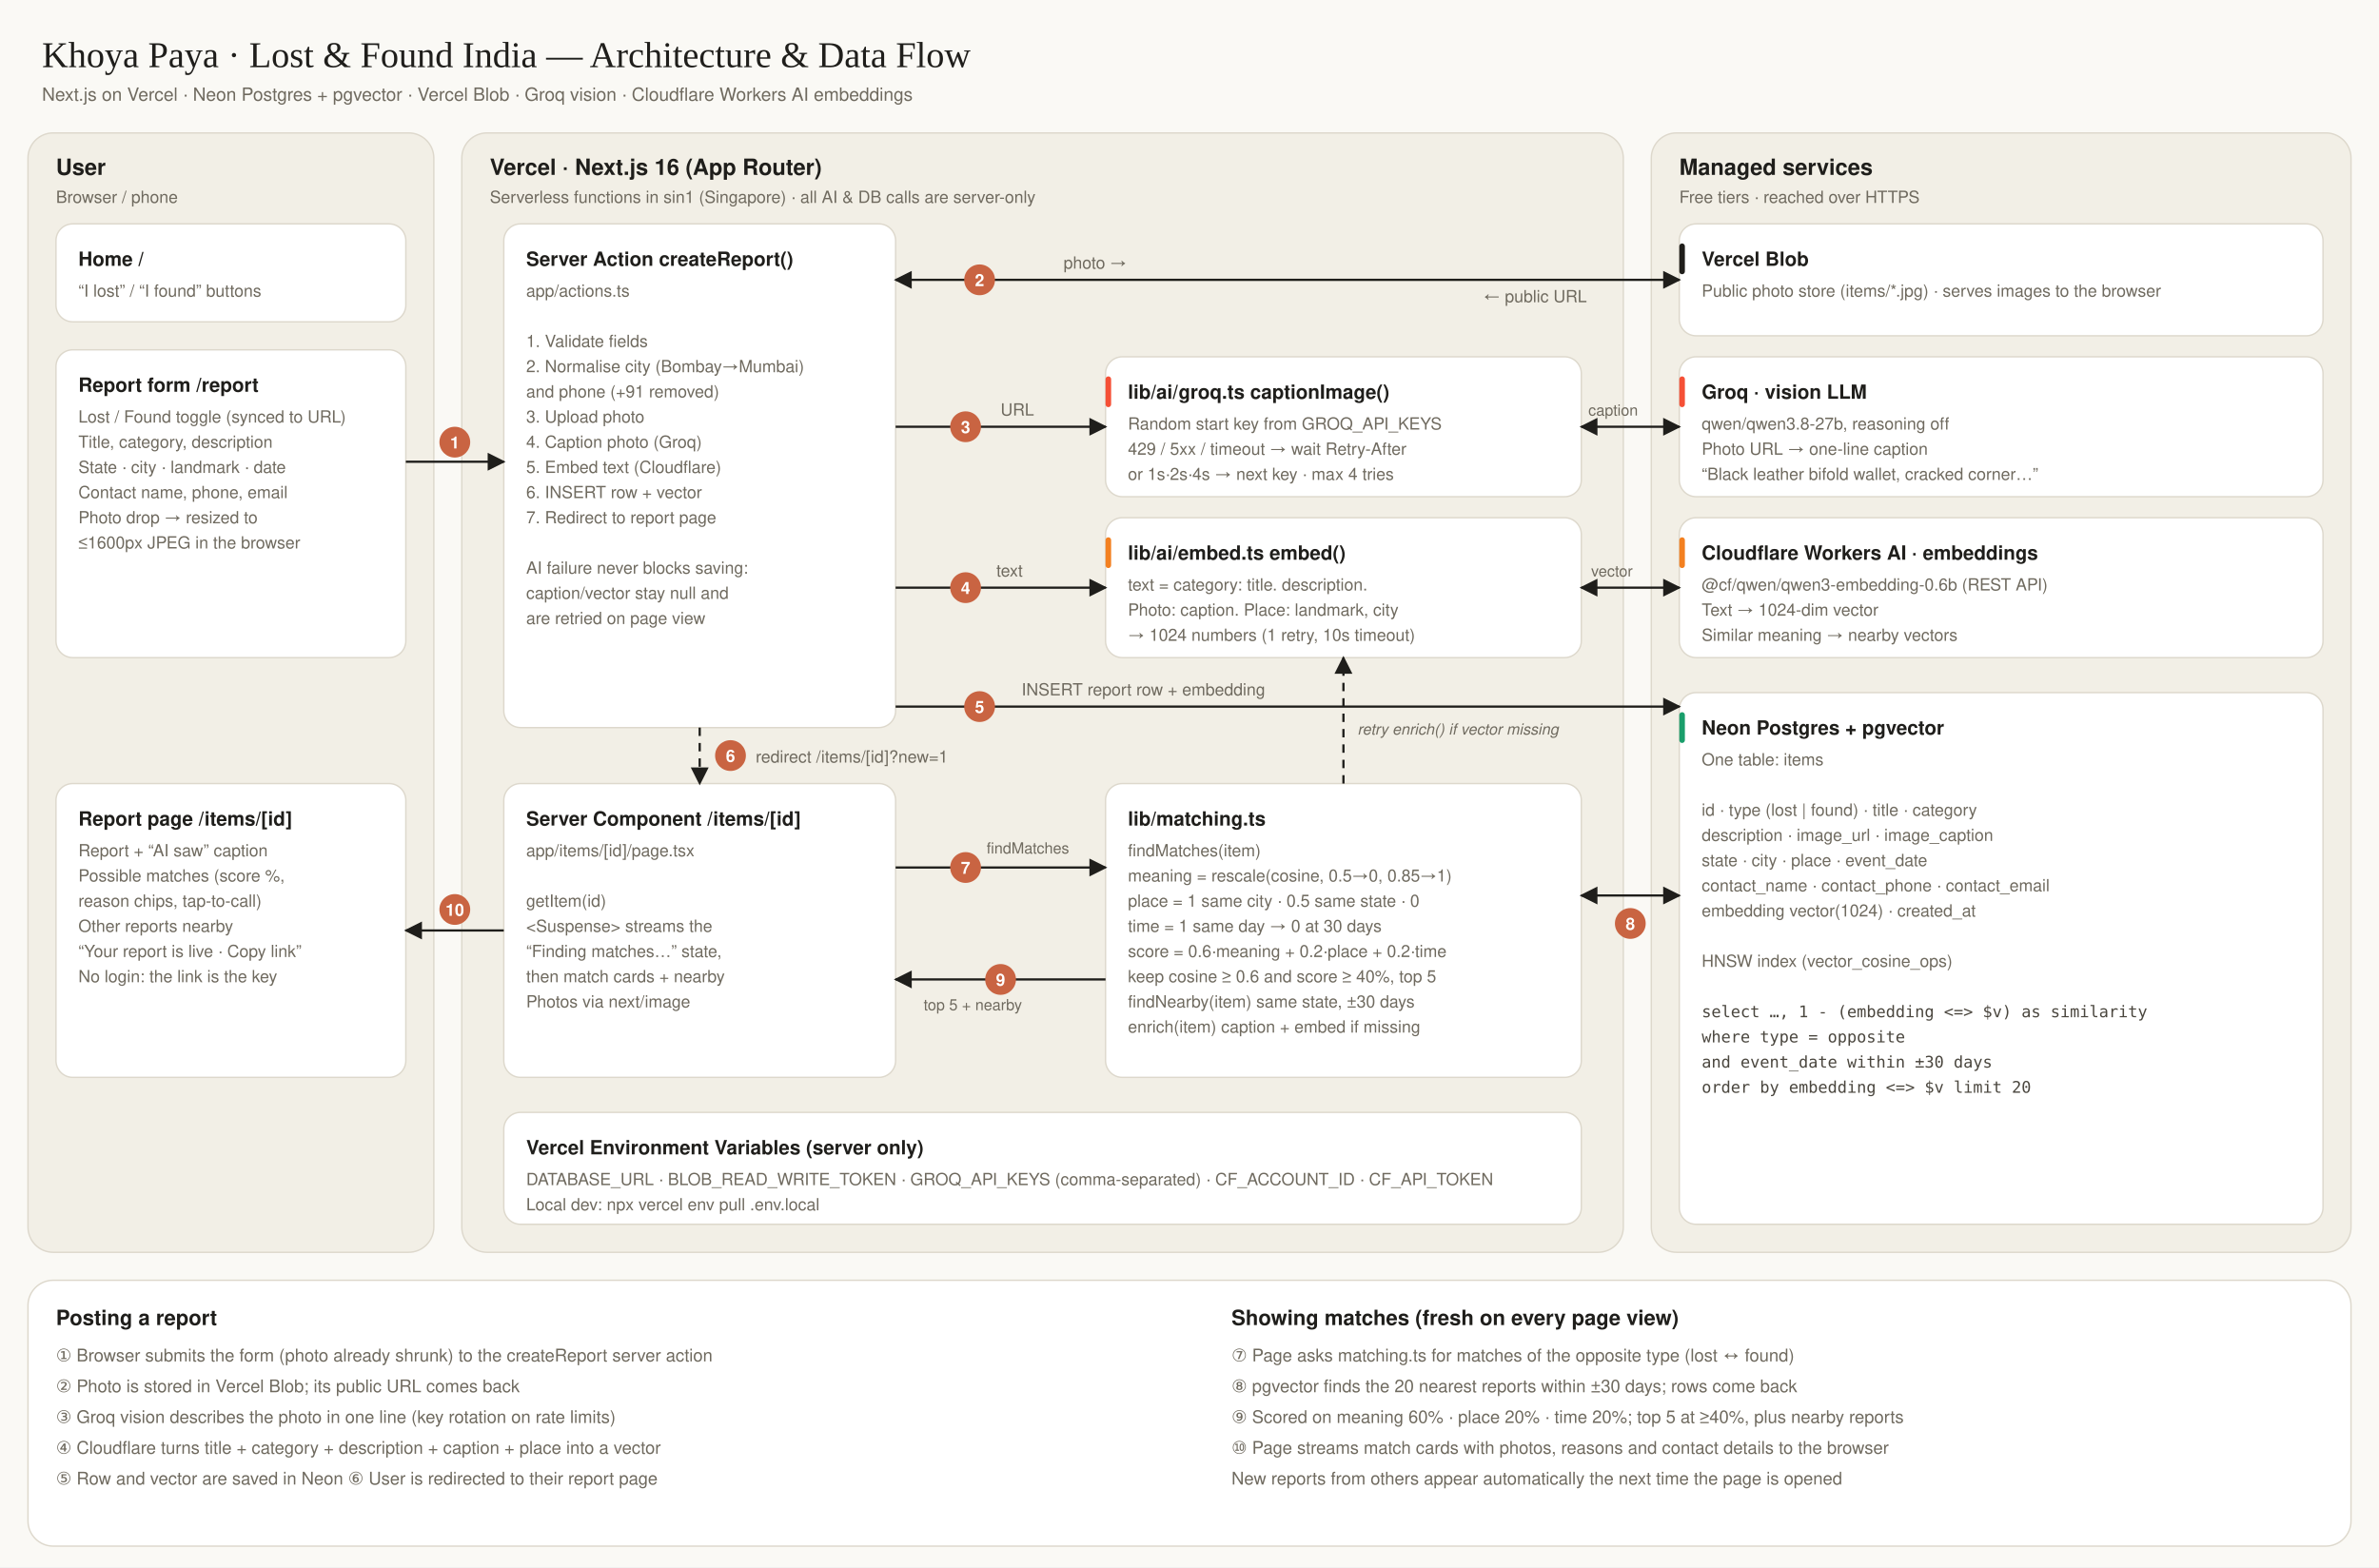
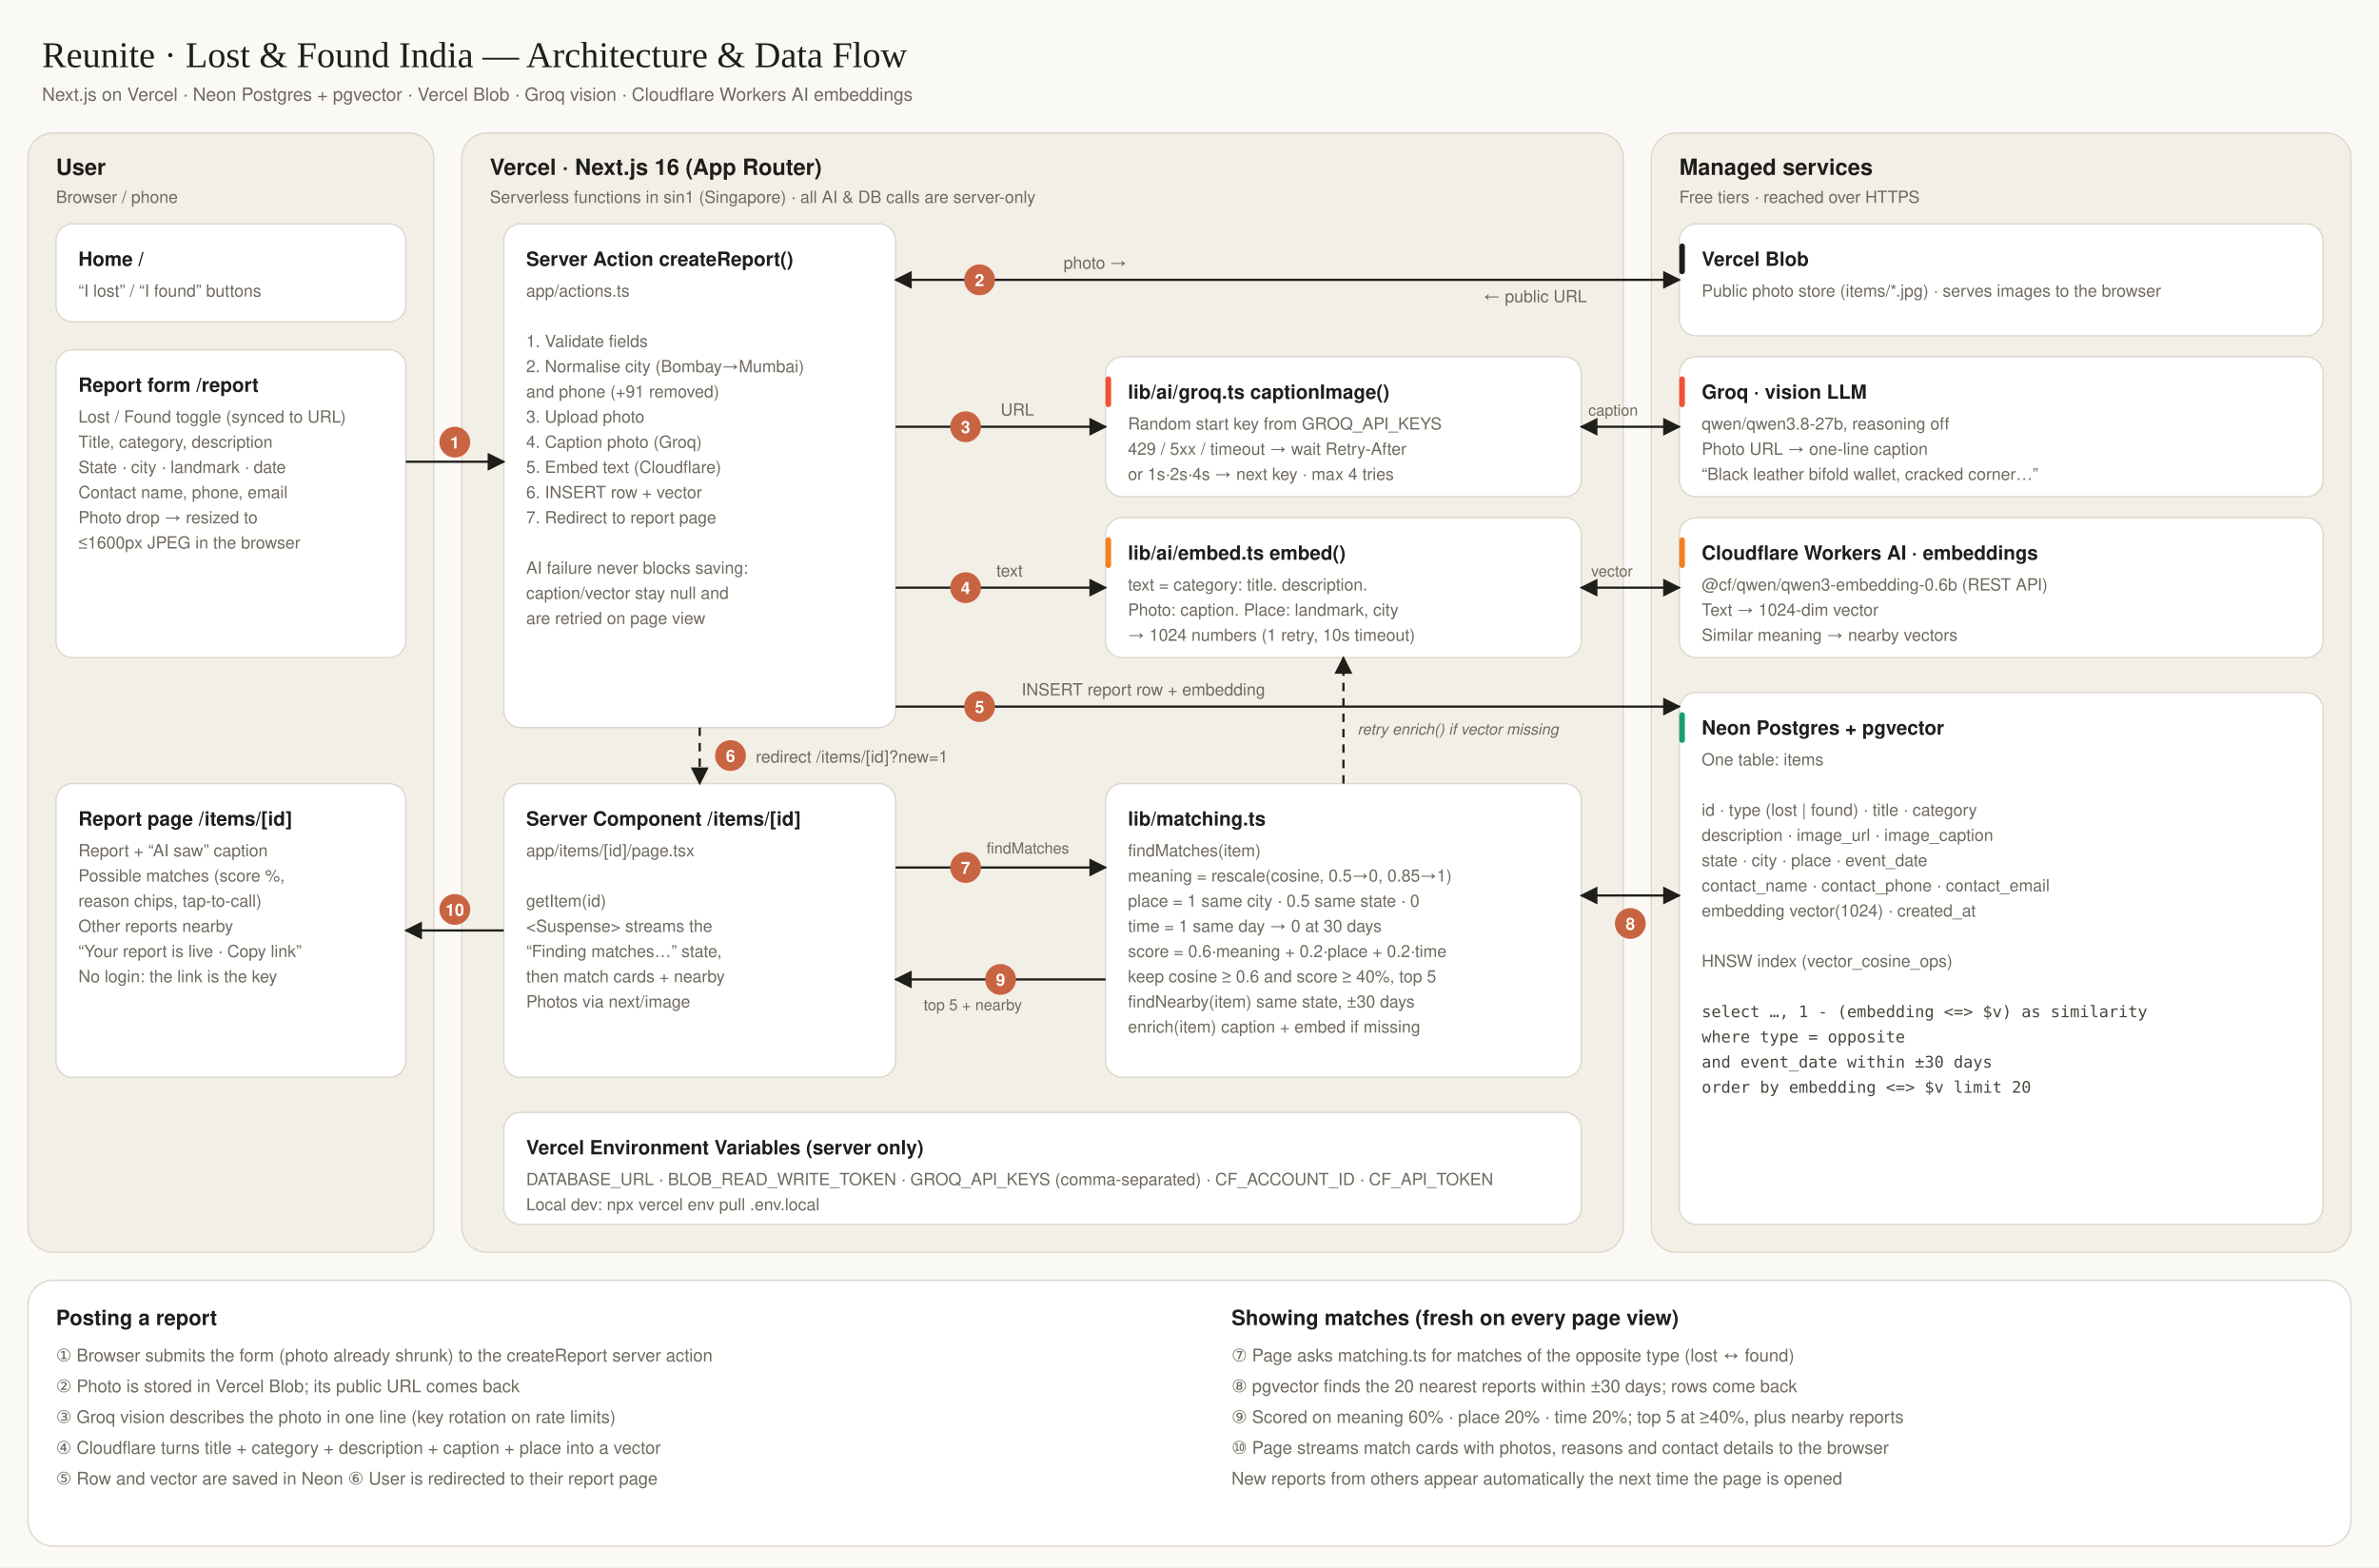
<svg xmlns="http://www.w3.org/2000/svg" width="1700" height="1120" viewBox="0 0 1700 1120">
  <defs>
    <marker id="ah" viewBox="0 0 10 10" refX="9" refY="5" markerWidth="8" markerHeight="8" orient="auto">
      <path d="M0 0 L10 5 L0 10 z" fill="#1F1E1B" />
    </marker>
    <marker id="ah-s" viewBox="0 0 10 10" refX="1" refY="5" markerWidth="8" markerHeight="8" orient="auto">
      <path d="M10 0 L0 5 L10 10 z" fill="#1F1E1B" />
    </marker>
  </defs>
  <rect width="1700" height="1120" fill="#FAF9F5" />
-   <text x="30" y="48" font-family="Georgia, 'Times New Roman', serif" font-size="26" fill="#1F1E1B" font-weight="normal" text-anchor="start" font-style="normal">Khoya Paya · Lost &amp; Found India — Architecture &amp; Data Flow</text>
+   <text x="30" y="48" font-family="Georgia, 'Times New Roman', serif" font-size="26" fill="#1F1E1B" font-weight="normal" text-anchor="start" font-style="normal">Reunite · Lost &amp; Found India — Architecture &amp; Data Flow</text>
  <text x="30" y="72" font-family="Helvetica Neue, Helvetica, Arial, sans-serif" font-size="13" fill="#6F6A5F" font-weight="normal" text-anchor="start" font-style="normal">Next.js on Vercel · Neon Postgres + pgvector · Vercel Blob · Groq vision · Cloudflare Workers AI embeddings</text>
  <rect x="20" y="95" width="290" height="800" rx="18" fill="#F2EFE6" stroke="#DDD8CC" />
  <text x="40" y="125" font-family="Helvetica Neue, Helvetica, Arial, sans-serif" font-size="16" fill="#1F1E1B" font-weight="600" text-anchor="start" font-style="normal">User</text>
  <text x="40" y="145" font-family="Helvetica Neue, Helvetica, Arial, sans-serif" font-size="12" fill="#6F6A5F" font-weight="normal" text-anchor="start" font-style="normal">Browser / phone</text>
  <rect x="330" y="95" width="830" height="800" rx="18" fill="#F2EFE6" stroke="#DDD8CC" />
  <text x="350" y="125" font-family="Helvetica Neue, Helvetica, Arial, sans-serif" font-size="16" fill="#1F1E1B" font-weight="600" text-anchor="start" font-style="normal">Vercel · Next.js 16 (App Router)</text>
  <text x="350" y="145" font-family="Helvetica Neue, Helvetica, Arial, sans-serif" font-size="12" fill="#6F6A5F" font-weight="normal" text-anchor="start" font-style="normal">Serverless functions in sin1 (Singapore) · all AI &amp; DB calls are server-only</text>
  <rect x="1180" y="95" width="500" height="800" rx="18" fill="#F2EFE6" stroke="#DDD8CC" />
  <text x="1200" y="125" font-family="Helvetica Neue, Helvetica, Arial, sans-serif" font-size="16" fill="#1F1E1B" font-weight="600" text-anchor="start" font-style="normal">Managed services</text>
  <text x="1200" y="145" font-family="Helvetica Neue, Helvetica, Arial, sans-serif" font-size="12" fill="#6F6A5F" font-weight="normal" text-anchor="start" font-style="normal">Free tiers · reached over HTTPS</text>
  <rect x="40" y="160" width="250" height="70" rx="12" fill="#FFFFFF" stroke="#DDD8CC" />
  <text x="56" y="190" font-family="Helvetica Neue, Helvetica, Arial, sans-serif" font-size="14" fill="#1F1E1B" font-weight="600" text-anchor="start" font-style="normal">Home  /</text>
  <text x="56" y="212" font-family="Helvetica Neue, Helvetica, Arial, sans-serif" font-size="12" fill="#6F6A5F" font-weight="normal" text-anchor="start" font-style="normal">“I lost” / “I found” buttons</text>
  <rect x="40" y="250" width="250" height="220" rx="12" fill="#FFFFFF" stroke="#DDD8CC" />
  <text x="56" y="280" font-family="Helvetica Neue, Helvetica, Arial, sans-serif" font-size="14" fill="#1F1E1B" font-weight="600" text-anchor="start" font-style="normal">Report form  /report</text>
  <text x="56" y="302" font-family="Helvetica Neue, Helvetica, Arial, sans-serif" font-size="12" fill="#6F6A5F" font-weight="normal" text-anchor="start" font-style="normal">Lost / Found toggle (synced to URL)</text>
  <text x="56" y="320" font-family="Helvetica Neue, Helvetica, Arial, sans-serif" font-size="12" fill="#6F6A5F" font-weight="normal" text-anchor="start" font-style="normal">Title, category, description</text>
  <text x="56" y="338" font-family="Helvetica Neue, Helvetica, Arial, sans-serif" font-size="12" fill="#6F6A5F" font-weight="normal" text-anchor="start" font-style="normal">State · city · landmark · date</text>
  <text x="56" y="356" font-family="Helvetica Neue, Helvetica, Arial, sans-serif" font-size="12" fill="#6F6A5F" font-weight="normal" text-anchor="start" font-style="normal">Contact name, phone, email</text>
  <text x="56" y="374" font-family="Helvetica Neue, Helvetica, Arial, sans-serif" font-size="12" fill="#6F6A5F" font-weight="normal" text-anchor="start" font-style="normal">Photo drop → resized to</text>
  <text x="56" y="392" font-family="Helvetica Neue, Helvetica, Arial, sans-serif" font-size="12" fill="#6F6A5F" font-weight="normal" text-anchor="start" font-style="normal">≤1600px JPEG in the browser</text>
  <rect x="40" y="560" width="250" height="210" rx="12" fill="#FFFFFF" stroke="#DDD8CC" />
  <text x="56" y="590" font-family="Helvetica Neue, Helvetica, Arial, sans-serif" font-size="14" fill="#1F1E1B" font-weight="600" text-anchor="start" font-style="normal">Report page  /items/[id]</text>
  <text x="56" y="612" font-family="Helvetica Neue, Helvetica, Arial, sans-serif" font-size="12" fill="#6F6A5F" font-weight="normal" text-anchor="start" font-style="normal">Report + “AI saw” caption</text>
  <text x="56" y="630" font-family="Helvetica Neue, Helvetica, Arial, sans-serif" font-size="12" fill="#6F6A5F" font-weight="normal" text-anchor="start" font-style="normal">Possible matches (score %,</text>
  <text x="56" y="648" font-family="Helvetica Neue, Helvetica, Arial, sans-serif" font-size="12" fill="#6F6A5F" font-weight="normal" text-anchor="start" font-style="normal">reason chips, tap-to-call)</text>
  <text x="56" y="666" font-family="Helvetica Neue, Helvetica, Arial, sans-serif" font-size="12" fill="#6F6A5F" font-weight="normal" text-anchor="start" font-style="normal">Other reports nearby</text>
  <text x="56" y="684" font-family="Helvetica Neue, Helvetica, Arial, sans-serif" font-size="12" fill="#6F6A5F" font-weight="normal" text-anchor="start" font-style="normal">“Your report is live · Copy link”</text>
  <text x="56" y="702" font-family="Helvetica Neue, Helvetica, Arial, sans-serif" font-size="12" fill="#6F6A5F" font-weight="normal" text-anchor="start" font-style="normal">No login: the link is the key</text>
  <rect x="360" y="160" width="280" height="360" rx="12" fill="#FFFFFF" stroke="#DDD8CC" />
  <text x="376" y="190" font-family="Helvetica Neue, Helvetica, Arial, sans-serif" font-size="14" fill="#1F1E1B" font-weight="600" text-anchor="start" font-style="normal">Server Action  createReport()</text>
  <text x="376" y="212" font-family="Helvetica Neue, Helvetica, Arial, sans-serif" font-size="12" fill="#6F6A5F" font-weight="normal" text-anchor="start" font-style="normal">app/actions.ts</text>
  <text x="376" y="230" font-family="Helvetica Neue, Helvetica, Arial, sans-serif" font-size="12" fill="#6F6A5F" font-weight="normal" text-anchor="start" font-style="normal" />
  <text x="376" y="248" font-family="Helvetica Neue, Helvetica, Arial, sans-serif" font-size="12" fill="#6F6A5F" font-weight="normal" text-anchor="start" font-style="normal">1. Validate fields</text>
  <text x="376" y="266" font-family="Helvetica Neue, Helvetica, Arial, sans-serif" font-size="12" fill="#6F6A5F" font-weight="normal" text-anchor="start" font-style="normal">2. Normalise city (Bombay→Mumbai)</text>
  <text x="376" y="284" font-family="Helvetica Neue, Helvetica, Arial, sans-serif" font-size="12" fill="#6F6A5F" font-weight="normal" text-anchor="start" font-style="normal">    and phone (+91 removed)</text>
  <text x="376" y="302" font-family="Helvetica Neue, Helvetica, Arial, sans-serif" font-size="12" fill="#6F6A5F" font-weight="normal" text-anchor="start" font-style="normal">3. Upload photo</text>
  <text x="376" y="320" font-family="Helvetica Neue, Helvetica, Arial, sans-serif" font-size="12" fill="#6F6A5F" font-weight="normal" text-anchor="start" font-style="normal">4. Caption photo (Groq)</text>
  <text x="376" y="338" font-family="Helvetica Neue, Helvetica, Arial, sans-serif" font-size="12" fill="#6F6A5F" font-weight="normal" text-anchor="start" font-style="normal">5. Embed text (Cloudflare)</text>
  <text x="376" y="356" font-family="Helvetica Neue, Helvetica, Arial, sans-serif" font-size="12" fill="#6F6A5F" font-weight="normal" text-anchor="start" font-style="normal">6. INSERT row + vector</text>
  <text x="376" y="374" font-family="Helvetica Neue, Helvetica, Arial, sans-serif" font-size="12" fill="#6F6A5F" font-weight="normal" text-anchor="start" font-style="normal">7. Redirect to report page</text>
  <text x="376" y="392" font-family="Helvetica Neue, Helvetica, Arial, sans-serif" font-size="12" fill="#6F6A5F" font-weight="normal" text-anchor="start" font-style="normal" />
  <text x="376" y="410" font-family="Helvetica Neue, Helvetica, Arial, sans-serif" font-size="12" fill="#6F6A5F" font-weight="normal" text-anchor="start" font-style="normal">AI failure never blocks saving:</text>
  <text x="376" y="428" font-family="Helvetica Neue, Helvetica, Arial, sans-serif" font-size="12" fill="#6F6A5F" font-weight="normal" text-anchor="start" font-style="normal">caption/vector stay null and</text>
  <text x="376" y="446" font-family="Helvetica Neue, Helvetica, Arial, sans-serif" font-size="12" fill="#6F6A5F" font-weight="normal" text-anchor="start" font-style="normal">are retried on page view</text>
  <rect x="360" y="560" width="280" height="210" rx="12" fill="#FFFFFF" stroke="#DDD8CC" />
  <text x="376" y="590" font-family="Helvetica Neue, Helvetica, Arial, sans-serif" font-size="14" fill="#1F1E1B" font-weight="600" text-anchor="start" font-style="normal">Server Component  /items/[id]</text>
  <text x="376" y="612" font-family="Helvetica Neue, Helvetica, Arial, sans-serif" font-size="12" fill="#6F6A5F" font-weight="normal" text-anchor="start" font-style="normal">app/items/[id]/page.tsx</text>
  <text x="376" y="630" font-family="Helvetica Neue, Helvetica, Arial, sans-serif" font-size="12" fill="#6F6A5F" font-weight="normal" text-anchor="start" font-style="normal" />
  <text x="376" y="648" font-family="Helvetica Neue, Helvetica, Arial, sans-serif" font-size="12" fill="#6F6A5F" font-weight="normal" text-anchor="start" font-style="normal">getItem(id)</text>
  <text x="376" y="666" font-family="Helvetica Neue, Helvetica, Arial, sans-serif" font-size="12" fill="#6F6A5F" font-weight="normal" text-anchor="start" font-style="normal">&lt;Suspense&gt; streams the</text>
  <text x="376" y="684" font-family="Helvetica Neue, Helvetica, Arial, sans-serif" font-size="12" fill="#6F6A5F" font-weight="normal" text-anchor="start" font-style="normal">“Finding matches…” state,</text>
  <text x="376" y="702" font-family="Helvetica Neue, Helvetica, Arial, sans-serif" font-size="12" fill="#6F6A5F" font-weight="normal" text-anchor="start" font-style="normal">then match cards + nearby</text>
  <text x="376" y="720" font-family="Helvetica Neue, Helvetica, Arial, sans-serif" font-size="12" fill="#6F6A5F" font-weight="normal" text-anchor="start" font-style="normal">Photos via next/image</text>
  <rect x="790" y="255" width="340" height="100" rx="12" fill="#FFFFFF" stroke="#DDD8CC" />
  <rect x="790" y="269" width="4" height="22" rx="2" fill="#F55036" />
  <text x="806" y="285" font-family="Helvetica Neue, Helvetica, Arial, sans-serif" font-size="14" fill="#1F1E1B" font-weight="600" text-anchor="start" font-style="normal">lib/ai/groq.ts  captionImage()</text>
  <text x="806" y="307" font-family="Helvetica Neue, Helvetica, Arial, sans-serif" font-size="12" fill="#6F6A5F" font-weight="normal" text-anchor="start" font-style="normal">Random start key from GROQ_API_KEYS</text>
  <text x="806" y="325" font-family="Helvetica Neue, Helvetica, Arial, sans-serif" font-size="12" fill="#6F6A5F" font-weight="normal" text-anchor="start" font-style="normal">429 / 5xx / timeout → wait Retry-After</text>
  <text x="806" y="343" font-family="Helvetica Neue, Helvetica, Arial, sans-serif" font-size="12" fill="#6F6A5F" font-weight="normal" text-anchor="start" font-style="normal">or 1s·2s·4s → next key · max 4 tries</text>
  <rect x="790" y="370" width="340" height="100" rx="12" fill="#FFFFFF" stroke="#DDD8CC" />
  <rect x="790" y="384" width="4" height="22" rx="2" fill="#F38020" />
  <text x="806" y="400" font-family="Helvetica Neue, Helvetica, Arial, sans-serif" font-size="14" fill="#1F1E1B" font-weight="600" text-anchor="start" font-style="normal">lib/ai/embed.ts  embed()</text>
  <text x="806" y="422" font-family="Helvetica Neue, Helvetica, Arial, sans-serif" font-size="12" fill="#6F6A5F" font-weight="normal" text-anchor="start" font-style="normal">text = category: title. description.</text>
  <text x="806" y="440" font-family="Helvetica Neue, Helvetica, Arial, sans-serif" font-size="12" fill="#6F6A5F" font-weight="normal" text-anchor="start" font-style="normal">Photo: caption. Place: landmark, city</text>
  <text x="806" y="458" font-family="Helvetica Neue, Helvetica, Arial, sans-serif" font-size="12" fill="#6F6A5F" font-weight="normal" text-anchor="start" font-style="normal">→ 1024 numbers (1 retry, 10s timeout)</text>
  <rect x="790" y="560" width="340" height="210" rx="12" fill="#FFFFFF" stroke="#DDD8CC" />
  <text x="806" y="590" font-family="Helvetica Neue, Helvetica, Arial, sans-serif" font-size="14" fill="#1F1E1B" font-weight="600" text-anchor="start" font-style="normal">lib/matching.ts</text>
  <text x="806" y="612" font-family="Helvetica Neue, Helvetica, Arial, sans-serif" font-size="12" fill="#6F6A5F" font-weight="normal" text-anchor="start" font-style="normal">findMatches(item)</text>
  <text x="806" y="630" font-family="Helvetica Neue, Helvetica, Arial, sans-serif" font-size="12" fill="#6F6A5F" font-weight="normal" text-anchor="start" font-style="normal">  meaning = rescale(cosine, 0.5→0, 0.85→1)</text>
  <text x="806" y="648" font-family="Helvetica Neue, Helvetica, Arial, sans-serif" font-size="12" fill="#6F6A5F" font-weight="normal" text-anchor="start" font-style="normal">  place = 1 same city · 0.5 same state · 0</text>
  <text x="806" y="666" font-family="Helvetica Neue, Helvetica, Arial, sans-serif" font-size="12" fill="#6F6A5F" font-weight="normal" text-anchor="start" font-style="normal">  time = 1 same day → 0 at 30 days</text>
  <text x="806" y="684" font-family="Helvetica Neue, Helvetica, Arial, sans-serif" font-size="12" fill="#6F6A5F" font-weight="normal" text-anchor="start" font-style="normal">  score = 0.6·meaning + 0.2·place + 0.2·time</text>
  <text x="806" y="702" font-family="Helvetica Neue, Helvetica, Arial, sans-serif" font-size="12" fill="#6F6A5F" font-weight="normal" text-anchor="start" font-style="normal">  keep cosine ≥ 0.6 and score ≥ 40%, top 5</text>
  <text x="806" y="720" font-family="Helvetica Neue, Helvetica, Arial, sans-serif" font-size="12" fill="#6F6A5F" font-weight="normal" text-anchor="start" font-style="normal">findNearby(item)  same state, ±30 days</text>
  <text x="806" y="738" font-family="Helvetica Neue, Helvetica, Arial, sans-serif" font-size="12" fill="#6F6A5F" font-weight="normal" text-anchor="start" font-style="normal">enrich(item)  caption + embed if missing</text>
  <rect x="360" y="795" width="770" height="80" rx="12" fill="#FFFFFF" stroke="#DDD8CC" />
  <text x="376" y="825" font-family="Helvetica Neue, Helvetica, Arial, sans-serif" font-size="14" fill="#1F1E1B" font-weight="600" text-anchor="start" font-style="normal">Vercel Environment Variables (server only)</text>
  <text x="376" y="847" font-family="Helvetica Neue, Helvetica, Arial, sans-serif" font-size="12" fill="#6F6A5F" font-weight="normal" text-anchor="start" font-style="normal">DATABASE_URL · BLOB_READ_WRITE_TOKEN · GROQ_API_KEYS (comma-separated) · CF_ACCOUNT_ID · CF_API_TOKEN</text>
  <text x="376" y="865" font-family="Helvetica Neue, Helvetica, Arial, sans-serif" font-size="12" fill="#6F6A5F" font-weight="normal" text-anchor="start" font-style="normal">Local dev: npx vercel env pull .env.local</text>
  <rect x="1200" y="160" width="460" height="80" rx="12" fill="#FFFFFF" stroke="#DDD8CC" />
  <rect x="1200" y="174" width="4" height="22" rx="2" fill="#1F1E1B" />
  <text x="1216" y="190" font-family="Helvetica Neue, Helvetica, Arial, sans-serif" font-size="14" fill="#1F1E1B" font-weight="600" text-anchor="start" font-style="normal">Vercel Blob</text>
  <text x="1216" y="212" font-family="Helvetica Neue, Helvetica, Arial, sans-serif" font-size="12" fill="#6F6A5F" font-weight="normal" text-anchor="start" font-style="normal">Public photo store (items/*.jpg) · serves images to the browser</text>
  <rect x="1200" y="255" width="460" height="100" rx="12" fill="#FFFFFF" stroke="#DDD8CC" />
  <rect x="1200" y="269" width="4" height="22" rx="2" fill="#F55036" />
  <text x="1216" y="285" font-family="Helvetica Neue, Helvetica, Arial, sans-serif" font-size="14" fill="#1F1E1B" font-weight="600" text-anchor="start" font-style="normal">Groq  ·  vision LLM</text>
  <text x="1216" y="307" font-family="Helvetica Neue, Helvetica, Arial, sans-serif" font-size="12" fill="#6F6A5F" font-weight="normal" text-anchor="start" font-style="normal">qwen/qwen3.8-27b, reasoning off</text>
  <text x="1216" y="325" font-family="Helvetica Neue, Helvetica, Arial, sans-serif" font-size="12" fill="#6F6A5F" font-weight="normal" text-anchor="start" font-style="normal">Photo URL → one-line caption</text>
  <text x="1216" y="343" font-family="Helvetica Neue, Helvetica, Arial, sans-serif" font-size="12" fill="#6F6A5F" font-weight="normal" text-anchor="start" font-style="normal">“Black leather bifold wallet, cracked corner…”</text>
  <rect x="1200" y="370" width="460" height="100" rx="12" fill="#FFFFFF" stroke="#DDD8CC" />
  <rect x="1200" y="384" width="4" height="22" rx="2" fill="#F38020" />
  <text x="1216" y="400" font-family="Helvetica Neue, Helvetica, Arial, sans-serif" font-size="14" fill="#1F1E1B" font-weight="600" text-anchor="start" font-style="normal">Cloudflare Workers AI  ·  embeddings</text>
  <text x="1216" y="422" font-family="Helvetica Neue, Helvetica, Arial, sans-serif" font-size="12" fill="#6F6A5F" font-weight="normal" text-anchor="start" font-style="normal">@cf/qwen/qwen3-embedding-0.6b (REST API)</text>
  <text x="1216" y="440" font-family="Helvetica Neue, Helvetica, Arial, sans-serif" font-size="12" fill="#6F6A5F" font-weight="normal" text-anchor="start" font-style="normal">Text → 1024-dim vector</text>
  <text x="1216" y="458" font-family="Helvetica Neue, Helvetica, Arial, sans-serif" font-size="12" fill="#6F6A5F" font-weight="normal" text-anchor="start" font-style="normal">Similar meaning → nearby vectors</text>
  <rect x="1200" y="495" width="460" height="380" rx="12" fill="#FFFFFF" stroke="#DDD8CC" />
  <rect x="1200" y="509" width="4" height="22" rx="2" fill="#1A9E6B" />
  <text x="1216" y="525" font-family="Helvetica Neue, Helvetica, Arial, sans-serif" font-size="14" fill="#1F1E1B" font-weight="600" text-anchor="start" font-style="normal">Neon Postgres + pgvector</text>
  <text x="1216" y="547" font-family="Helvetica Neue, Helvetica, Arial, sans-serif" font-size="12" fill="#6F6A5F" font-weight="normal" text-anchor="start" font-style="normal">One table: items</text>
  <text x="1216" y="565" font-family="Helvetica Neue, Helvetica, Arial, sans-serif" font-size="12" fill="#6F6A5F" font-weight="normal" text-anchor="start" font-style="normal" />
  <text x="1216" y="583" font-family="Helvetica Neue, Helvetica, Arial, sans-serif" font-size="12" fill="#6F6A5F" font-weight="normal" text-anchor="start" font-style="normal">id · type (lost | found) · title · category</text>
  <text x="1216" y="601" font-family="Helvetica Neue, Helvetica, Arial, sans-serif" font-size="12" fill="#6F6A5F" font-weight="normal" text-anchor="start" font-style="normal">description · image_url · image_caption</text>
  <text x="1216" y="619" font-family="Helvetica Neue, Helvetica, Arial, sans-serif" font-size="12" fill="#6F6A5F" font-weight="normal" text-anchor="start" font-style="normal">state · city · place · event_date</text>
  <text x="1216" y="637" font-family="Helvetica Neue, Helvetica, Arial, sans-serif" font-size="12" fill="#6F6A5F" font-weight="normal" text-anchor="start" font-style="normal">contact_name · contact_phone · contact_email</text>
  <text x="1216" y="655" font-family="Helvetica Neue, Helvetica, Arial, sans-serif" font-size="12" fill="#6F6A5F" font-weight="normal" text-anchor="start" font-style="normal">embedding vector(1024) · created_at</text>
  <text x="1216" y="673" font-family="Helvetica Neue, Helvetica, Arial, sans-serif" font-size="12" fill="#6F6A5F" font-weight="normal" text-anchor="start" font-style="normal" />
  <text x="1216" y="691" font-family="Helvetica Neue, Helvetica, Arial, sans-serif" font-size="12" fill="#6F6A5F" font-weight="normal" text-anchor="start" font-style="normal">HNSW index (vector_cosine_ops)</text>
  <text x="1216" y="709" font-family="Helvetica Neue, Helvetica, Arial, sans-serif" font-size="12" fill="#6F6A5F" font-weight="normal" text-anchor="start" font-style="normal" />
  <text x="1216" y="727" font-family="Menlo, Consolas, monospace" font-size="11.5" fill="#4A463E" font-weight="normal" text-anchor="start" font-style="normal">select …, 1 - (embedding &lt;=&gt; $v) as similarity</text>
  <text x="1216" y="745" font-family="Menlo, Consolas, monospace" font-size="11.5" fill="#4A463E" font-weight="normal" text-anchor="start" font-style="normal">where type = opposite</text>
  <text x="1216" y="763" font-family="Menlo, Consolas, monospace" font-size="11.5" fill="#4A463E" font-weight="normal" text-anchor="start" font-style="normal">  and event_date within ±30 days</text>
  <text x="1216" y="781" font-family="Menlo, Consolas, monospace" font-size="11.5" fill="#4A463E" font-weight="normal" text-anchor="start" font-style="normal">order by embedding &lt;=&gt; $v  limit 20</text>
  <path d="M 290 330 L 360 330" fill="none" stroke="#1F1E1B" stroke-width="1.6" marker-end="url(#ah)" />
  <circle cx="325" cy="316" r="11" fill="#C96442" />
  <text x="325" y="320.5" font-family="Helvetica Neue, Helvetica, Arial, sans-serif" font-size="12" fill="#FFFFFF" font-weight="700" text-anchor="middle" font-style="normal">1</text>
  <path d="M 640 200 L 1200 200" fill="none" stroke="#1F1E1B" stroke-width="1.6" marker-end="url(#ah)" marker-start="url(#ah-s)" />
  <circle cx="700" cy="200" r="11" fill="#C96442" />
  <text x="700" y="204.5" font-family="Helvetica Neue, Helvetica, Arial, sans-serif" font-size="12" fill="#FFFFFF" font-weight="700" text-anchor="middle" font-style="normal">2</text>
  <text x="760" y="192" font-family="Helvetica Neue, Helvetica, Arial, sans-serif" font-size="12" fill="#6F6A5F" font-weight="normal" text-anchor="start" font-style="normal">photo  →</text>
  <text x="1060" y="216" font-family="Helvetica Neue, Helvetica, Arial, sans-serif" font-size="12" fill="#6F6A5F" font-weight="normal" text-anchor="start" font-style="normal">←  public URL</text>
  <path d="M 640 305 L 790 305" fill="none" stroke="#1F1E1B" stroke-width="1.6" marker-end="url(#ah)" />
  <circle cx="690" cy="305" r="11" fill="#C96442" />
  <text x="690" y="309.5" font-family="Helvetica Neue, Helvetica, Arial, sans-serif" font-size="12" fill="#FFFFFF" font-weight="700" text-anchor="middle" font-style="normal">3</text>
  <text x="715" y="297" font-family="Helvetica Neue, Helvetica, Arial, sans-serif" font-size="12" fill="#6F6A5F" font-weight="normal" text-anchor="start" font-style="normal">URL</text>
  <path d="M 1130 305 L 1200 305" fill="none" stroke="#1F1E1B" stroke-width="1.6" marker-end="url(#ah)" marker-start="url(#ah-s)" />
  <text x="1135" y="297" font-family="Helvetica Neue, Helvetica, Arial, sans-serif" font-size="11" fill="#6F6A5F" font-weight="normal" text-anchor="start" font-style="normal">caption</text>
  <path d="M 640 420 L 790 420" fill="none" stroke="#1F1E1B" stroke-width="1.6" marker-end="url(#ah)" />
  <circle cx="690" cy="420" r="11" fill="#C96442" />
  <text x="690" y="424.5" font-family="Helvetica Neue, Helvetica, Arial, sans-serif" font-size="12" fill="#FFFFFF" font-weight="700" text-anchor="middle" font-style="normal">4</text>
  <text x="712" y="412" font-family="Helvetica Neue, Helvetica, Arial, sans-serif" font-size="12" fill="#6F6A5F" font-weight="normal" text-anchor="start" font-style="normal">text</text>
  <path d="M 1130 420 L 1200 420" fill="none" stroke="#1F1E1B" stroke-width="1.6" marker-end="url(#ah)" marker-start="url(#ah-s)" />
  <text x="1137" y="412" font-family="Helvetica Neue, Helvetica, Arial, sans-serif" font-size="11" fill="#6F6A5F" font-weight="normal" text-anchor="start" font-style="normal">vector</text>
  <path d="M 640 505 L 1200 505" fill="none" stroke="#1F1E1B" stroke-width="1.6" marker-end="url(#ah)" />
  <circle cx="700" cy="505" r="11" fill="#C96442" />
  <text x="700" y="509.5" font-family="Helvetica Neue, Helvetica, Arial, sans-serif" font-size="12" fill="#FFFFFF" font-weight="700" text-anchor="middle" font-style="normal">5</text>
  <text x="730" y="497" font-family="Helvetica Neue, Helvetica, Arial, sans-serif" font-size="12" fill="#6F6A5F" font-weight="normal" text-anchor="start" font-style="normal">INSERT report row + embedding</text>
  <path d="M 500 520 L 500 560" fill="none" stroke="#1F1E1B" stroke-width="1.6" stroke-dasharray="6 5" marker-end="url(#ah)" />
  <circle cx="522" cy="540" r="11" fill="#C96442" />
  <text x="522" y="544.5" font-family="Helvetica Neue, Helvetica, Arial, sans-serif" font-size="12" fill="#FFFFFF" font-weight="700" text-anchor="middle" font-style="normal">6</text>
  <text x="540" y="545" font-family="Helvetica Neue, Helvetica, Arial, sans-serif" font-size="12" fill="#6F6A5F" font-weight="normal" text-anchor="start" font-style="normal">redirect /items/[id]?new=1</text>
  <path d="M 640 620 L 790 620" fill="none" stroke="#1F1E1B" stroke-width="1.6" marker-end="url(#ah)" />
  <circle cx="690" cy="620" r="11" fill="#C96442" />
  <text x="690" y="624.5" font-family="Helvetica Neue, Helvetica, Arial, sans-serif" font-size="12" fill="#FFFFFF" font-weight="700" text-anchor="middle" font-style="normal">7</text>
  <text x="705" y="610" font-family="Helvetica Neue, Helvetica, Arial, sans-serif" font-size="11" fill="#6F6A5F" font-weight="normal" text-anchor="start" font-style="normal">findMatches</text>
  <path d="M 1130 640 L 1200 640" fill="none" stroke="#1F1E1B" stroke-width="1.6" marker-end="url(#ah)" marker-start="url(#ah-s)" />
  <circle cx="1165" cy="660" r="11" fill="#C96442" />
  <text x="1165" y="664.5" font-family="Helvetica Neue, Helvetica, Arial, sans-serif" font-size="12" fill="#FFFFFF" font-weight="700" text-anchor="middle" font-style="normal">8</text>
  <path d="M 790 700 L 640 700" fill="none" stroke="#1F1E1B" stroke-width="1.6" marker-end="url(#ah)" />
  <circle cx="715" cy="700" r="11" fill="#C96442" />
  <text x="715" y="704.5" font-family="Helvetica Neue, Helvetica, Arial, sans-serif" font-size="12" fill="#FFFFFF" font-weight="700" text-anchor="middle" font-style="normal">9</text>
  <text x="660" y="722" font-family="Helvetica Neue, Helvetica, Arial, sans-serif" font-size="11" fill="#6F6A5F" font-weight="normal" text-anchor="start" font-style="normal">top 5 + nearby</text>
  <path d="M 360 665 L 290 665" fill="none" stroke="#1F1E1B" stroke-width="1.6" marker-end="url(#ah)" />
  <circle cx="325" cy="650" r="11" fill="#C96442" />
  <text x="325" y="654.5" font-family="Helvetica Neue, Helvetica, Arial, sans-serif" font-size="12" fill="#FFFFFF" font-weight="700" text-anchor="middle" font-style="normal">10</text>
  <path d="M 960 560 L 960 470" fill="none" stroke="#1F1E1B" stroke-width="1.6" stroke-dasharray="6 5" marker-end="url(#ah)" />
  <text x="970" y="525" font-family="Helvetica Neue, Helvetica, Arial, sans-serif" font-size="11" fill="#6F6A5F" font-weight="normal" text-anchor="start" font-style="italic">retry enrich() if vector missing</text>
  <rect x="20" y="915" width="1660" height="190" rx="18" fill="#FFFFFF" stroke="#DDD8CC" />
  <text x="40" y="947" font-family="Helvetica Neue, Helvetica, Arial, sans-serif" font-size="15" fill="#1F1E1B" font-weight="600" text-anchor="start" font-style="normal">Posting a report</text>
  <text x="40" y="973" font-family="Helvetica Neue, Helvetica, Arial, sans-serif" font-size="12.5" fill="#6F6A5F" font-weight="normal" text-anchor="start" font-style="normal">① Browser submits the form (photo already shrunk) to the createReport server action</text>
  <text x="40" y="995" font-family="Helvetica Neue, Helvetica, Arial, sans-serif" font-size="12.5" fill="#6F6A5F" font-weight="normal" text-anchor="start" font-style="normal">② Photo is stored in Vercel Blob; its public URL comes back</text>
  <text x="40" y="1017" font-family="Helvetica Neue, Helvetica, Arial, sans-serif" font-size="12.5" fill="#6F6A5F" font-weight="normal" text-anchor="start" font-style="normal">③ Groq vision describes the photo in one line (key rotation on rate limits)</text>
  <text x="40" y="1039" font-family="Helvetica Neue, Helvetica, Arial, sans-serif" font-size="12.5" fill="#6F6A5F" font-weight="normal" text-anchor="start" font-style="normal">④ Cloudflare turns title + category + description + caption + place into a vector</text>
  <text x="40" y="1061" font-family="Helvetica Neue, Helvetica, Arial, sans-serif" font-size="12.5" fill="#6F6A5F" font-weight="normal" text-anchor="start" font-style="normal">⑤ Row and vector are saved in Neon   ⑥ User is redirected to their report page</text>
  <text x="880" y="947" font-family="Helvetica Neue, Helvetica, Arial, sans-serif" font-size="15" fill="#1F1E1B" font-weight="600" text-anchor="start" font-style="normal">Showing matches (fresh on every page view)</text>
  <text x="880" y="973" font-family="Helvetica Neue, Helvetica, Arial, sans-serif" font-size="12.5" fill="#6F6A5F" font-weight="normal" text-anchor="start" font-style="normal">⑦ Page asks matching.ts for matches of the opposite type (lost ↔ found)</text>
  <text x="880" y="995" font-family="Helvetica Neue, Helvetica, Arial, sans-serif" font-size="12.5" fill="#6F6A5F" font-weight="normal" text-anchor="start" font-style="normal">⑧ pgvector finds the 20 nearest reports within ±30 days; rows come back</text>
  <text x="880" y="1017" font-family="Helvetica Neue, Helvetica, Arial, sans-serif" font-size="12.5" fill="#6F6A5F" font-weight="normal" text-anchor="start" font-style="normal">⑨ Scored on meaning 60% · place 20% · time 20%; top 5 at ≥40%, plus nearby reports</text>
  <text x="880" y="1039" font-family="Helvetica Neue, Helvetica, Arial, sans-serif" font-size="12.5" fill="#6F6A5F" font-weight="normal" text-anchor="start" font-style="normal">⑩ Page streams match cards with photos, reasons and contact details to the browser</text>
  <text x="880" y="1061" font-family="Helvetica Neue, Helvetica, Arial, sans-serif" font-size="12.5" fill="#6F6A5F" font-weight="normal" text-anchor="start" font-style="normal">New reports from others appear automatically the next time the page is opened</text>
</svg>
